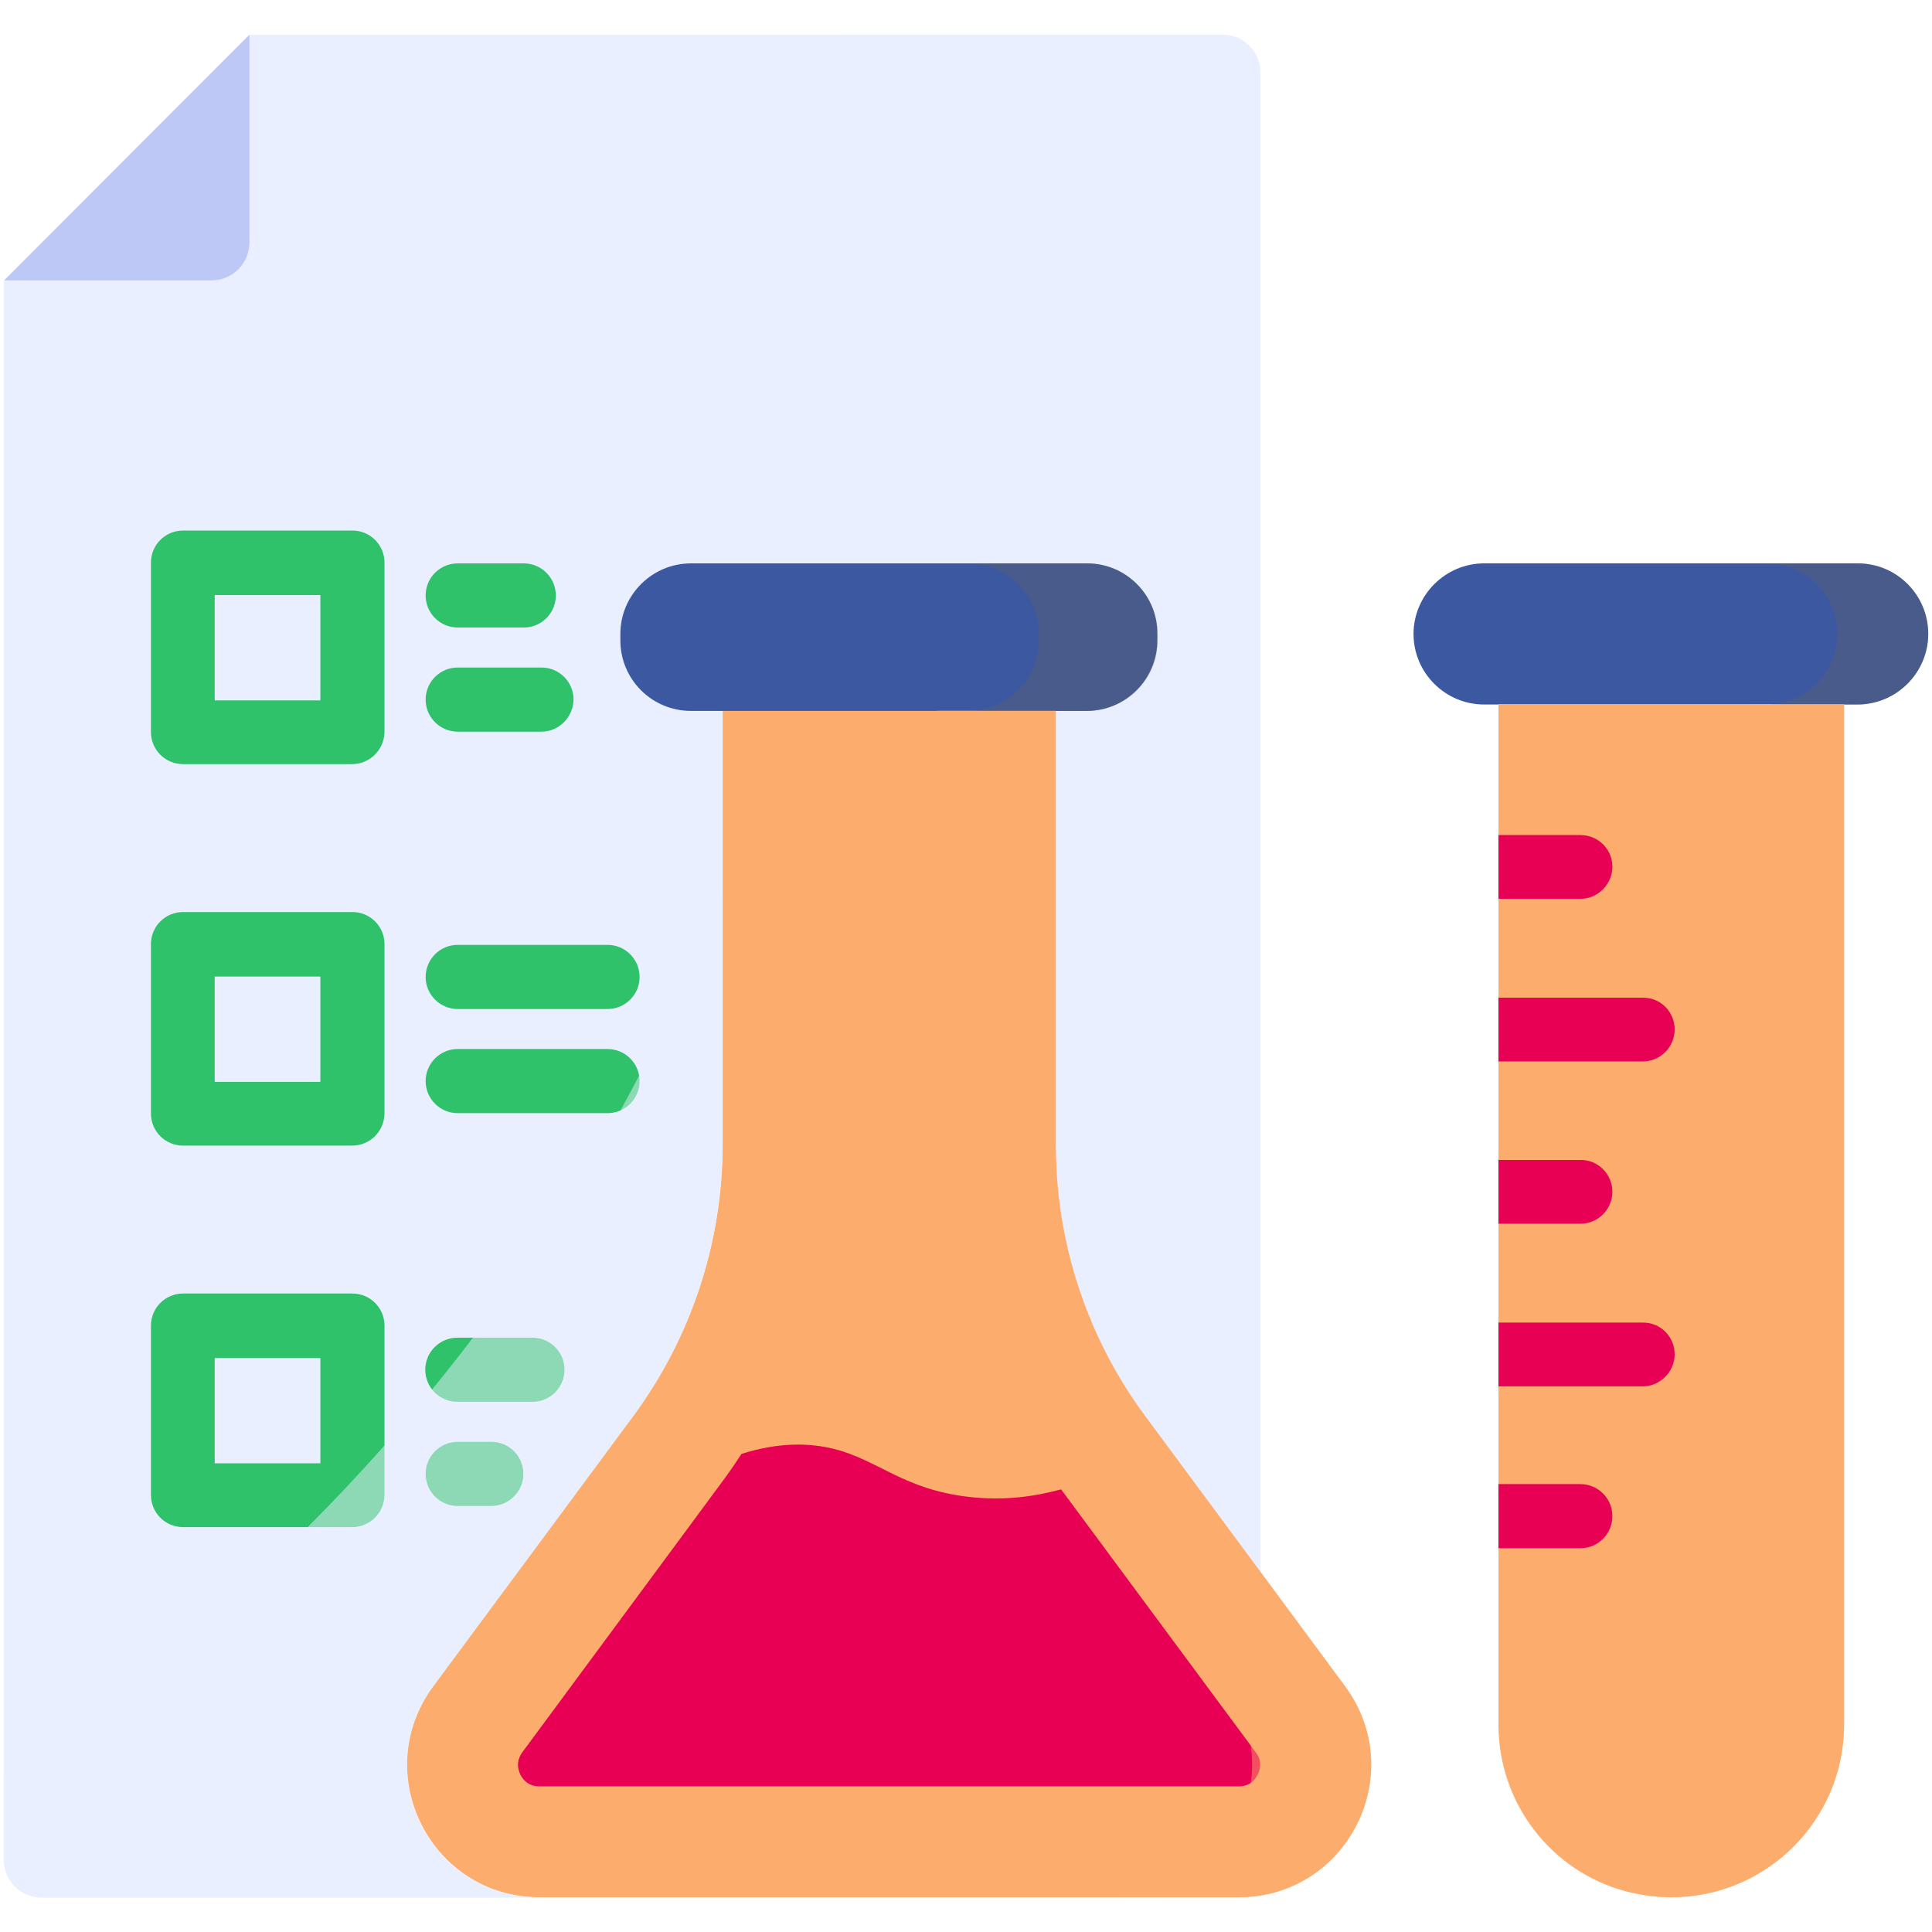
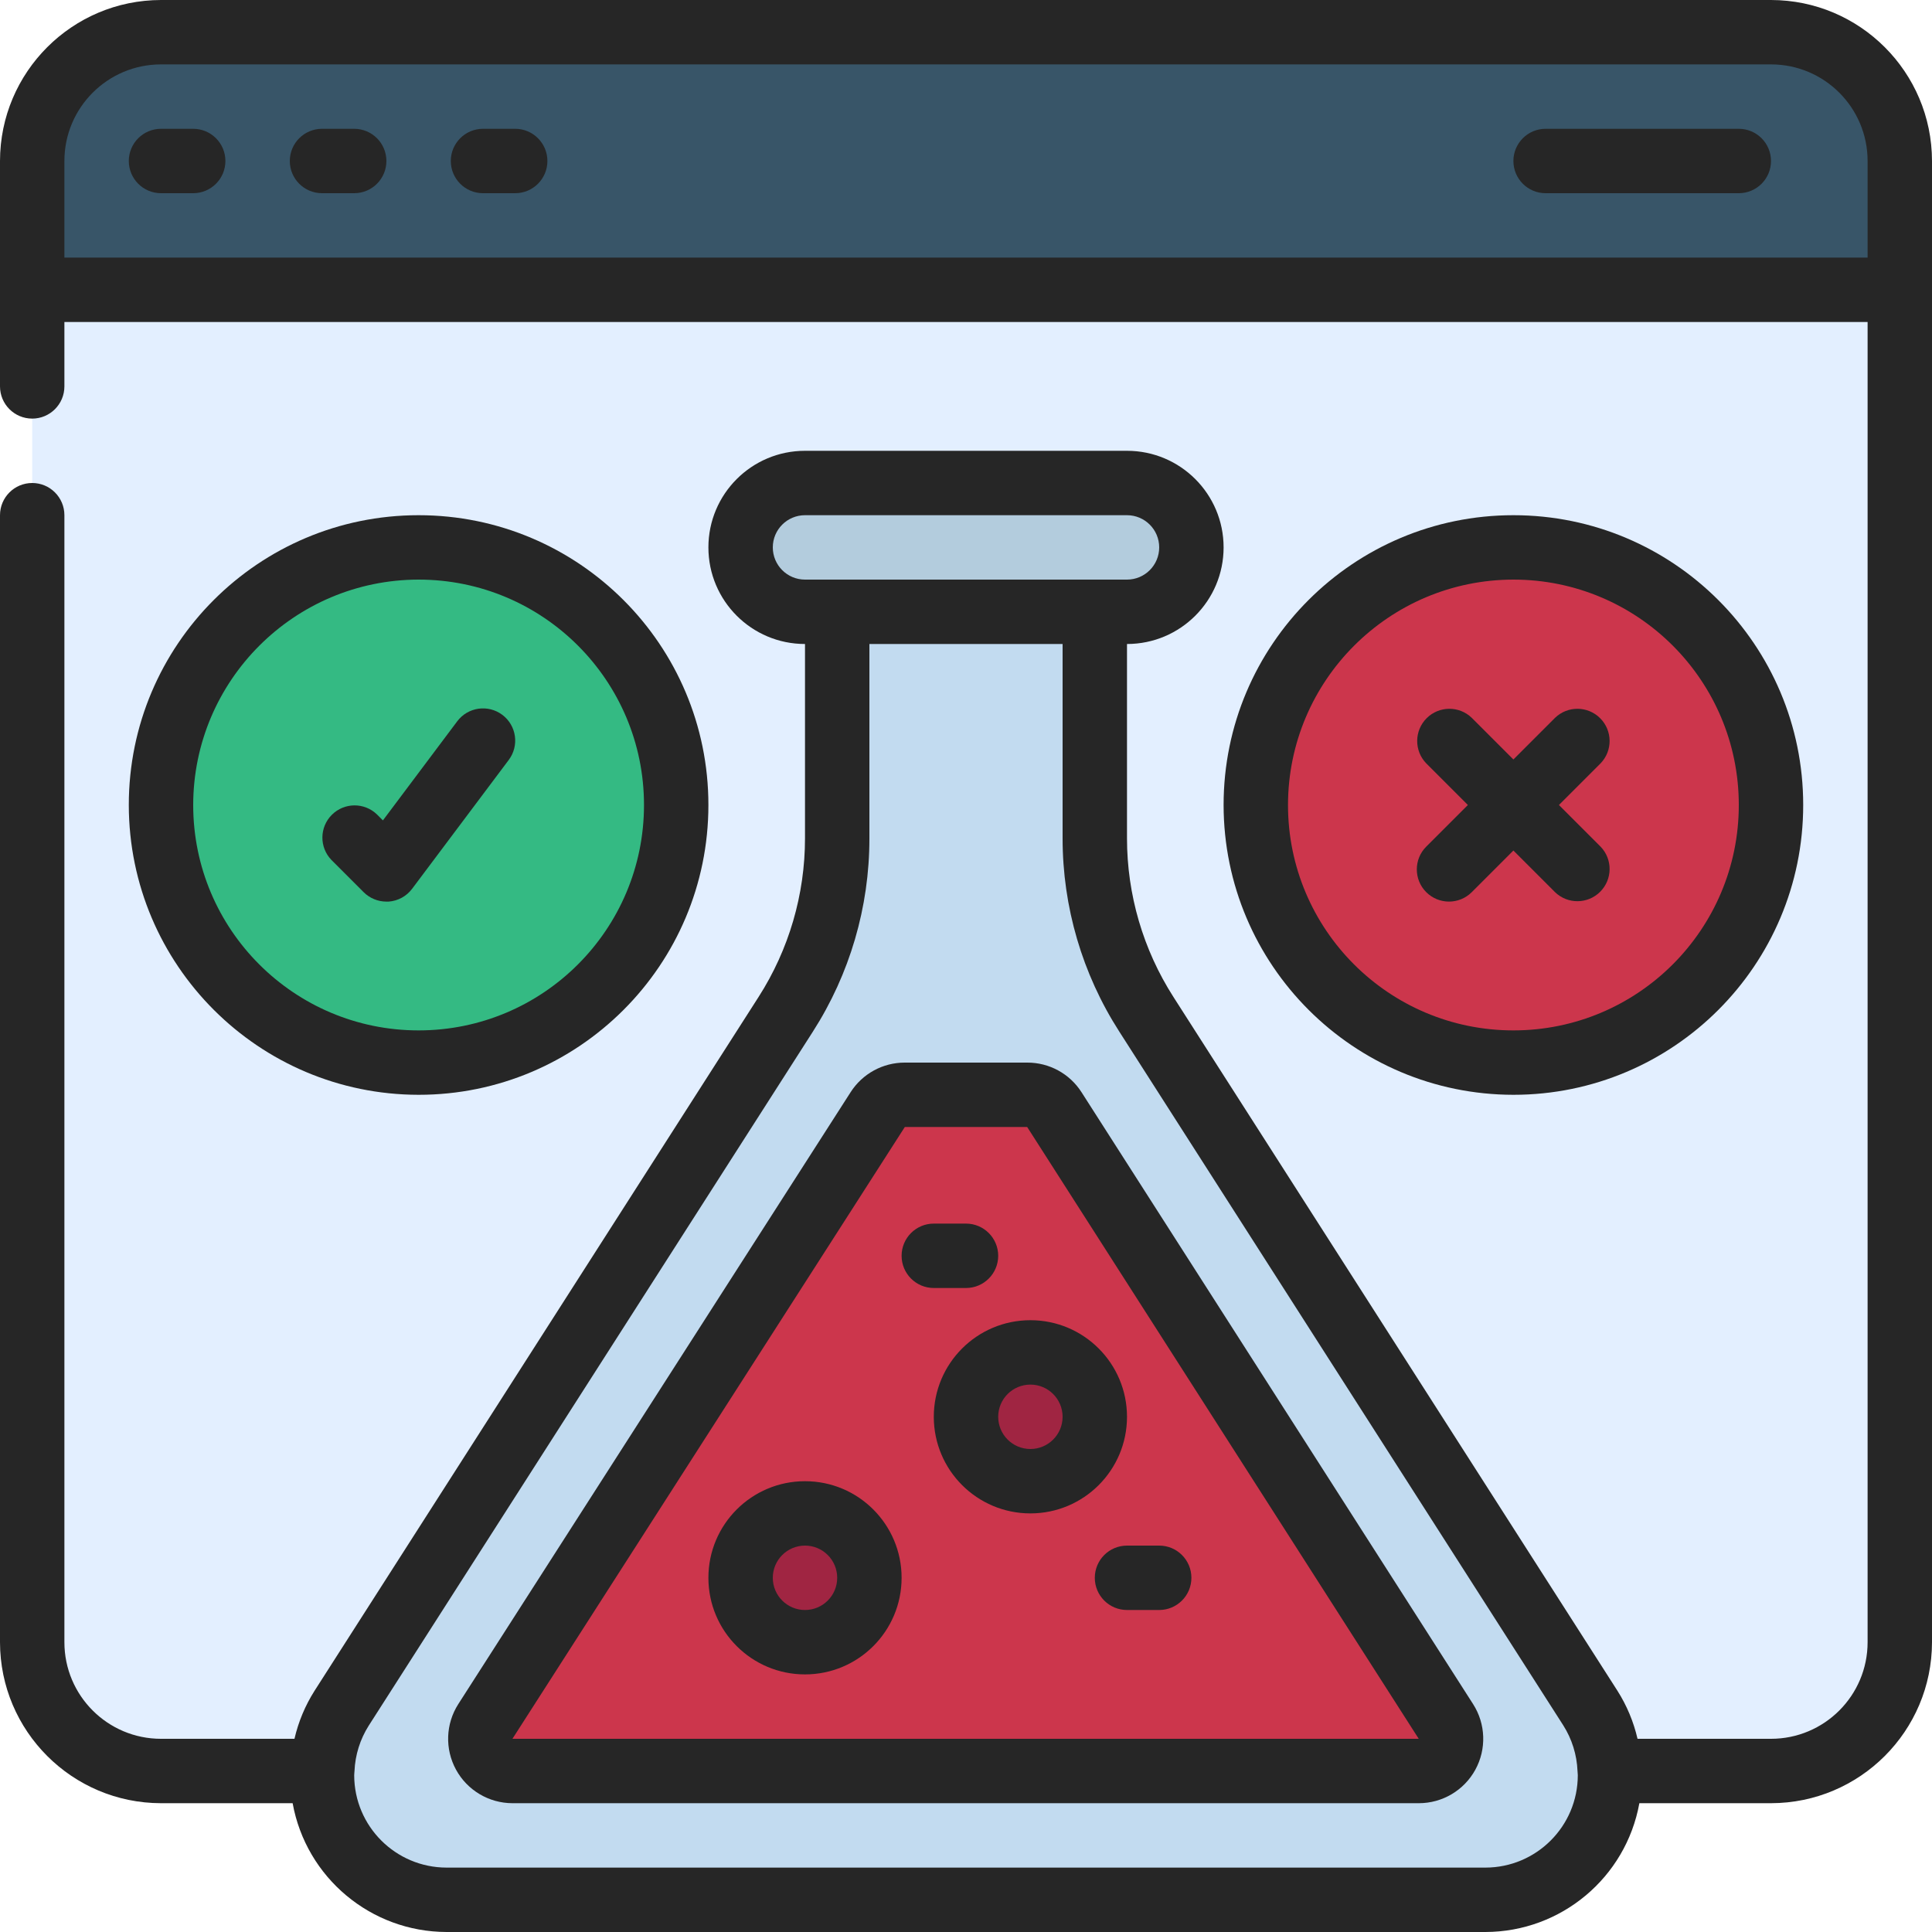
- <svg xmlns="http://www.w3.org/2000/svg" id="Layer_1" enable-background="new 0 0 512 512" viewBox="0 0 512 512">
-   <g>
-     <path d="m334 19.2v397.3l-30.5-41.2c-15.5-20.9-23.7-46.1-23.7-72v-115h8.3c10.3 0 18.7-8.4 18.7-18.7v-1.6c0-10.3-8.3-18.7-18.7-18.7h-105c-10.3 0-18.7 8.4-18.7 18.7v1.7c0 10.3 8.3 18.7 18.7 18.7h8.3v115c0 25.9-8.3 51.1-23.7 72l-53 71.6c-17.1 23.2-.6 55.9 28.2 55.9h-131.9c-5.5 0-10-4.5-10-10v-418.5l65.1-65.2h257.9c5.5 0 10 4.5 10 10z" fill="#e9efff" />
-     <path d="m334 19.2v397.3l-30.5-41.2c-15.5-20.9-23.7-46.1-23.7-72v-115h8.3c10.3 0 18.7-8.4 18.7-18.7v-1.6c0-10.3-8.3-18.7-18.7-18.7h-71.8c10.8-57.5 9.4-106.9 6.1-140.1h101.6c5.5 0 10 4.5 10 10z" fill="#e9efff" opacity=".5" />
-     <path d="m356.4 446.8-22.4-30.3-30.5-41.2c-15.5-20.9-23.7-46.1-23.7-72v-115h-88.3v115c0 25.9-8.3 51.1-23.7 72l-53 71.6c-17.1 23.2-.6 55.9 28.2 55.9h185.2c28.9 0 45.4-32.8 28.2-56z" fill="#fcad6d" />
-     <path d="m333.3 470.3c-1.1 2.1-2.7 3.1-5 3.1h-185.3c-2.3 0-4-1-5.1-3.1-1-2.1-.8-4.1.5-5.9l52.9-71.6c1.8-2.4 3.5-4.9 5.2-7.5 10.1-3.2 18.2-2.9 24.6-1.3 11.8 3 18.3 10.7 35.7 12.7 9.7 1.1 17.7-.2 24.4-2l51.6 69.7c1.4 1.8 1.5 3.8.5 5.9z" fill="#e80054" />
-     <path d="m288.1 149.3h-105c-10.3 0-18.7 8.4-18.7 18.7v1.7c0 10.3 8.3 18.7 18.7 18.7h104.9c10.3 0 18.7-8.4 18.7-18.7v-1.7c.1-10.3-8.3-18.7-18.6-18.7z" fill="#3c58a0" />
-     <path d="m1 74.4 65.1-65.2v55.1c0 5.5-4.5 10-10 10h-55.1z" fill="#bec8f7" />
-     <path d="m492.3 149.3h-99c-5.1 0-9.8 2.1-13.2 5.5s-5.5 8.1-5.5 13.2c0 10.3 8.4 18.7 18.7 18.7h99c5.1 0 9.8-2.1 13.2-5.5s5.5-8.1 5.5-13.2c0-10.3-8.3-18.7-18.7-18.7z" fill="#3c58a0" />
-     <path d="m488.7 186.6v270.4c0 25.3-20.5 45.8-45.8 45.8-4.2 0-8.2-.6-12.1-1.6-19.5-5.2-33.7-23.1-33.7-44.2v-270.4z" fill="#fcad6d" />
-     <g>
-       <path d="m427.3 229.7c0 4.6-3.8 8.5-8.5 8.5h-21.7v-16.9h21.7c4.7 0 8.5 3.7 8.5 8.4z" fill="#e80054" />
-     </g>
-     <g>
-       <path d="m443.8 272.8c0 4.7-3.8 8.5-8.5 8.5h-38.2v-16.9h38.2c4.7-.1 8.5 3.7 8.5 8.4z" fill="#e80054" />
-     </g>
-     <g>
-       <path d="m427.3 315.8c0 4.7-3.8 8.5-8.5 8.5h-21.7v-16.9h21.7c4.7-.1 8.5 3.8 8.5 8.4z" fill="#e80054" />
-     </g>
-     <g>
-       <path d="m443.8 358.9c0 4.6-3.8 8.5-8.5 8.5h-38.2v-16.9h38.2c4.7-.1 8.5 3.7 8.5 8.4z" fill="#e80054" />
-     </g>
-     <g>
-       <path d="m397.1 410.3h21.7c4.7 0 8.5-3.8 8.5-8.5s-3.8-8.5-8.5-8.5h-21.7z" fill="#e80054" />
-     </g>
-     <g>
-       <path d="m93.3 202.5h-44.8c-4.7 0-8.5-3.8-8.5-8.5v-44.9c0-4.7 3.8-8.5 8.5-8.5h44.9c4.7 0 8.5 3.8 8.5 8.5v44.9c-.1 4.7-3.9 8.5-8.6 8.5zm-36.4-16.9h28v-27.9h-28z" fill="#30c16b" />
-     </g>
-     <g>
-       <path d="m93.3 303.6h-44.8c-4.7 0-8.5-3.8-8.5-8.5v-44.9c0-4.7 3.8-8.5 8.5-8.5h44.9c4.7 0 8.5 3.8 8.5 8.5v44.9c-.1 4.8-3.9 8.5-8.6 8.5zm-36.4-16.9h28v-27.9h-28z" fill="#30c16b" />
-     </g>
-     <g>
-       <path d="m93.3 404.7h-44.8c-4.7 0-8.5-3.8-8.5-8.5v-44.9c0-4.7 3.8-8.5 8.5-8.5h44.9c4.7 0 8.5 3.8 8.5 8.5v44.9c-.1 4.8-3.9 8.5-8.6 8.5zm-36.4-16.9h28v-27.9h-28z" fill="#30c16b" />
-     </g>
-     <g>
-       <g>
-         <path d="m138.8 166.3h-17.5c-4.7 0-8.5-3.8-8.5-8.5s3.8-8.5 8.5-8.5h17.5c4.7 0 8.5 3.8 8.5 8.5s-3.8 8.5-8.5 8.5z" fill="#30c16b" />
-       </g>
-       <g>
-         <path d="m143.5 193.9h-22.2c-4.7 0-8.5-3.8-8.5-8.5s3.8-8.5 8.5-8.5h22.2c4.7 0 8.5 3.8 8.5 8.5-.1 4.7-3.9 8.5-8.5 8.5z" fill="#30c16b" />
-       </g>
-     </g>
-     <g>
-       <g>
-         <path d="m161 267.4h-39.7c-4.7 0-8.5-3.8-8.5-8.5s3.8-8.5 8.5-8.5h39.7c4.7 0 8.5 3.8 8.5 8.5s-3.8 8.5-8.5 8.5z" fill="#30c16b" />
-       </g>
-       <g>
-         <path d="m161 295h-39.7c-4.7 0-8.5-3.8-8.5-8.5s3.8-8.5 8.5-8.5h39.7c4.7 0 8.5 3.8 8.5 8.5s-3.8 8.5-8.5 8.5z" fill="#30c16b" />
-       </g>
-     </g>
-     <g>
-       <g>
-         <path d="m141.1 371.5h-19.9c-4.7 0-8.5-3.8-8.5-8.5s3.8-8.5 8.5-8.5h19.9c4.7 0 8.5 3.8 8.5 8.5s-3.8 8.5-8.5 8.5z" fill="#30c16b" />
-       </g>
-       <g>
-         <path d="m130.2 399.1h-8.9c-4.7 0-8.5-3.8-8.5-8.5s3.8-8.5 8.5-8.5h8.9c4.7 0 8.5 3.8 8.5 8.5s-3.9 8.5-8.5 8.5z" fill="#30c16b" />
-       </g>
-     </g>
-     <path d="m328.2 502.8h-31.5c28.8 0 45.3-32.8 28.2-55.9l-22.4-30.3-30.5-41.3c-15.5-20.9-23.7-46.1-23.7-72v-115h31.5v115c0 25.9 8.3 51.1 23.7 72l30.5 41.2 22.4 30.3c17.2 23.2.7 56-28.2 56z" fill="#fcad6d" opacity=".46" />
-     <path d="m306.8 168v1.7c0 10.3-8.3 18.7-18.7 18.7h-31.5c10.3 0 18.7-8.4 18.7-18.7v-1.7c0-10.3-8.3-18.7-18.7-18.7h31.5c10.3 0 18.7 8.4 18.7 18.7z" fill="#606060" opacity=".35" />
-     <path d="m511 168c0 5.1-2.1 9.8-5.5 13.2s-8.1 5.5-13.2 5.5h-24.1c5.1 0 9.8-2.1 13.2-5.5s5.5-8.1 5.5-13.2c0-10.3-8.3-18.7-18.7-18.7h24.1c10.4 0 18.7 8.4 18.7 18.7z" fill="#606060" opacity=".35" />
-     <path d="m488.7 186.6v270.4c0 25.3-20.5 45.8-45.8 45.8-4.2 0-8.2-.6-12.1-1.6 19.5-5.2 33.8-23.1 33.8-44.2v-270.4z" fill="#fcad6d" opacity=".46" />
-     <path d="m176.8 270.2c5.5-11.4 10.4-22.8 14.7-34v67.1c0 25.9-8.3 51.1-23.7 72l-53 71.6c-17.1 23.2-.6 55.9 28.2 55.9h-132c-5.5 0-10-4.5-10-10v-22.7c47.2-30.7 124.6-93 175.8-199.9z" fill="#e9efff" opacity=".5" />
+ <svg xmlns="http://www.w3.org/2000/svg" id="Icons" height="512" viewBox="0 0 60 60" width="512">
+   <path d="m59 9v42a4 4 0 0 1 -4 4h-50a4 4 0 0 1 -4-4v-42l1-1h56z" fill="#e3efff" />
+   <path d="m59 5v4h-58v-4a4 4 0 0 1 4-4h50a4 4 0 0 1 4 4z" fill="#385568" />
+   <path d="m34 18v8.033a10.144 10.144 0 0 0 1.6 5.467l13.79 21.547a3.87 3.87 0 0 1 .61 2.085 3.868 3.868 0 0 1 -3.868 3.868h-32.264a3.868 3.868 0 0 1 -3.868-3.868 3.87 3.87 0 0 1 .61-2.085l13.79-21.547a10.144 10.144 0 0 0 1.6-5.467v-8.033z" fill="#c2dbf0" />
+   <path d="m32.746 34.461 12.16 19a1 1 0 0 1 -.843 1.539h-28.149a1 1 0 0 1 -.842-1.54l12.181-19a1 1 0 0 1 .847-.46h3.8a1 1 0 0 1 .846.461z" fill="#cc364c" />
+   <circle cx="47" cy="25" fill="#cc364c" r="8" />
+   <circle cx="13" cy="25" fill="#34ba83" r="8" />
+   <circle cx="25" cy="49" fill="#a02542" r="2" />
+   <circle cx="32" cy="44" fill="#a02542" r="2" />
+   <rect fill="#b3ccdd" height="4" rx="2" width="14" x="23" y="15" />
+   <g fill="#262626">
+     <path d="m55 0h-50a5.006 5.006 0 0 0 -5 5v7a1 1 0 0 0 2 0v-2h56v41a3 3 0 0 1 -3 3h-4.145a4.793 4.793 0 0 0 -.624-1.492l-13.79-21.548a9.133 9.133 0 0 1 -1.441-4.927v-6.033a3 3 0 0 0 0-6h-10a3 3 0 0 0 0 6v6.033a9.133 9.133 0 0 1 -1.441 4.927l-13.79 21.548a4.793 4.793 0 0 0 -.624 1.492h-4.145a3 3 0 0 1 -3-3v-35a1 1 0 0 0 -2 0v35a5.006 5.006 0 0 0 5 5h4.088a4.868 4.868 0 0 0 4.78 4h32.264a4.868 4.868 0 0 0 4.78-4h4.088a5.006 5.006 0 0 0 5-5v-46a5.006 5.006 0 0 0 -5-5zm-31 17a1 1 0 0 1 1-1h10a1 1 0 0 1 0 2h-10a1 1 0 0 1 -1-1zm22.132 41h-32.264a2.872 2.872 0 0 1 -2.868-2.868c0-.043.007-.086.009-.129a2.863 2.863 0 0 1 .443-1.413l13.79-21.548a11.1 11.1 0 0 0 1.758-6v-6.042h6v6.033a11.1 11.1 0 0 0 1.758 6l13.79 21.548a2.863 2.863 0 0 1 .443 1.419c0 .043.009.086.009.129a2.872 2.872 0 0 1 -2.868 2.871zm-44.132-50v-3a3 3 0 0 1 3-3h50a3 3 0 0 1 3 3v3z" />
+     <path d="m33.589 33.922a1.993 1.993 0 0 0 -1.689-.922h-3.8a1.993 1.993 0 0 0 -1.684.92l-12.182 19a2 2 0 0 0 1.68 3.08h28.149a2 2 0 0 0 1.685-3.078zm-17.675 20.078 12.186-19h3.8l12.16 19z" />
+     <path d="m47 34a9 9 0 1 0 -9-9 9.01 9.01 0 0 0 9 9zm0-16a7 7 0 1 1 -7 7 7.009 7.009 0 0 1 7-7z" />
+     <path d="m13 34a9 9 0 1 0 -9-9 9.01 9.01 0 0 0 9 9zm0-16a7 7 0 1 1 -7 7 7.009 7.009 0 0 1 7-7z" />
+     <path d="m25 46a3 3 0 1 0 3 3 3 3 0 0 0 -3-3zm0 4a1 1 0 1 1 1-1 1 1 0 0 1 -1 1z" />
+     <path d="m29 44a3 3 0 1 0 3-3 3 3 0 0 0 -3 3zm3-1a1 1 0 1 1 -1 1 1 1 0 0 1 1-1z" />
+     <path d="m6 4h-1a1 1 0 0 0 0 2h1a1 1 0 0 0 0-2z" />
+     <path d="m11 4h-1a1 1 0 0 0 0 2h1a1 1 0 0 0 0-2z" />
+     <path d="m16 4h-1a1 1 0 0 0 0 2h1a1 1 0 0 0 0-2z" />
+     <path d="m54 4h-6a1 1 0 0 0 0 2h6a1 1 0 0 0 0-2z" />
+     <path d="m44.293 27.707a1 1 0 0 0 1.414 0l1.293-1.293 1.293 1.293a1 1 0 0 0 1.414-1.414l-1.293-1.293 1.293-1.293a1 1 0 0 0 -1.414-1.414l-1.293 1.293-1.293-1.293a1 1 0 0 0 -1.414 1.414l1.293 1.293-1.293 1.293a1 1 0 0 0 0 1.414z" />
+     <path d="m11.293 27.707a1 1 0 0 0 .707.293h.071a1 1 0 0 0 .729-.4l3-4a1 1 0 0 0 -1.6-1.2l-2.308 3.078-.185-.185a1 1 0 0 0 -1.414 1.414z" />
+     <path d="m34 49a1 1 0 0 0 1 1h1a1 1 0 0 0 0-2h-1a1 1 0 0 0 -1 1z" />
+     <path d="m30 40a1 1 0 0 0 0-2h-1a1 1 0 0 0 0 2z" />
  </g>
</svg>
